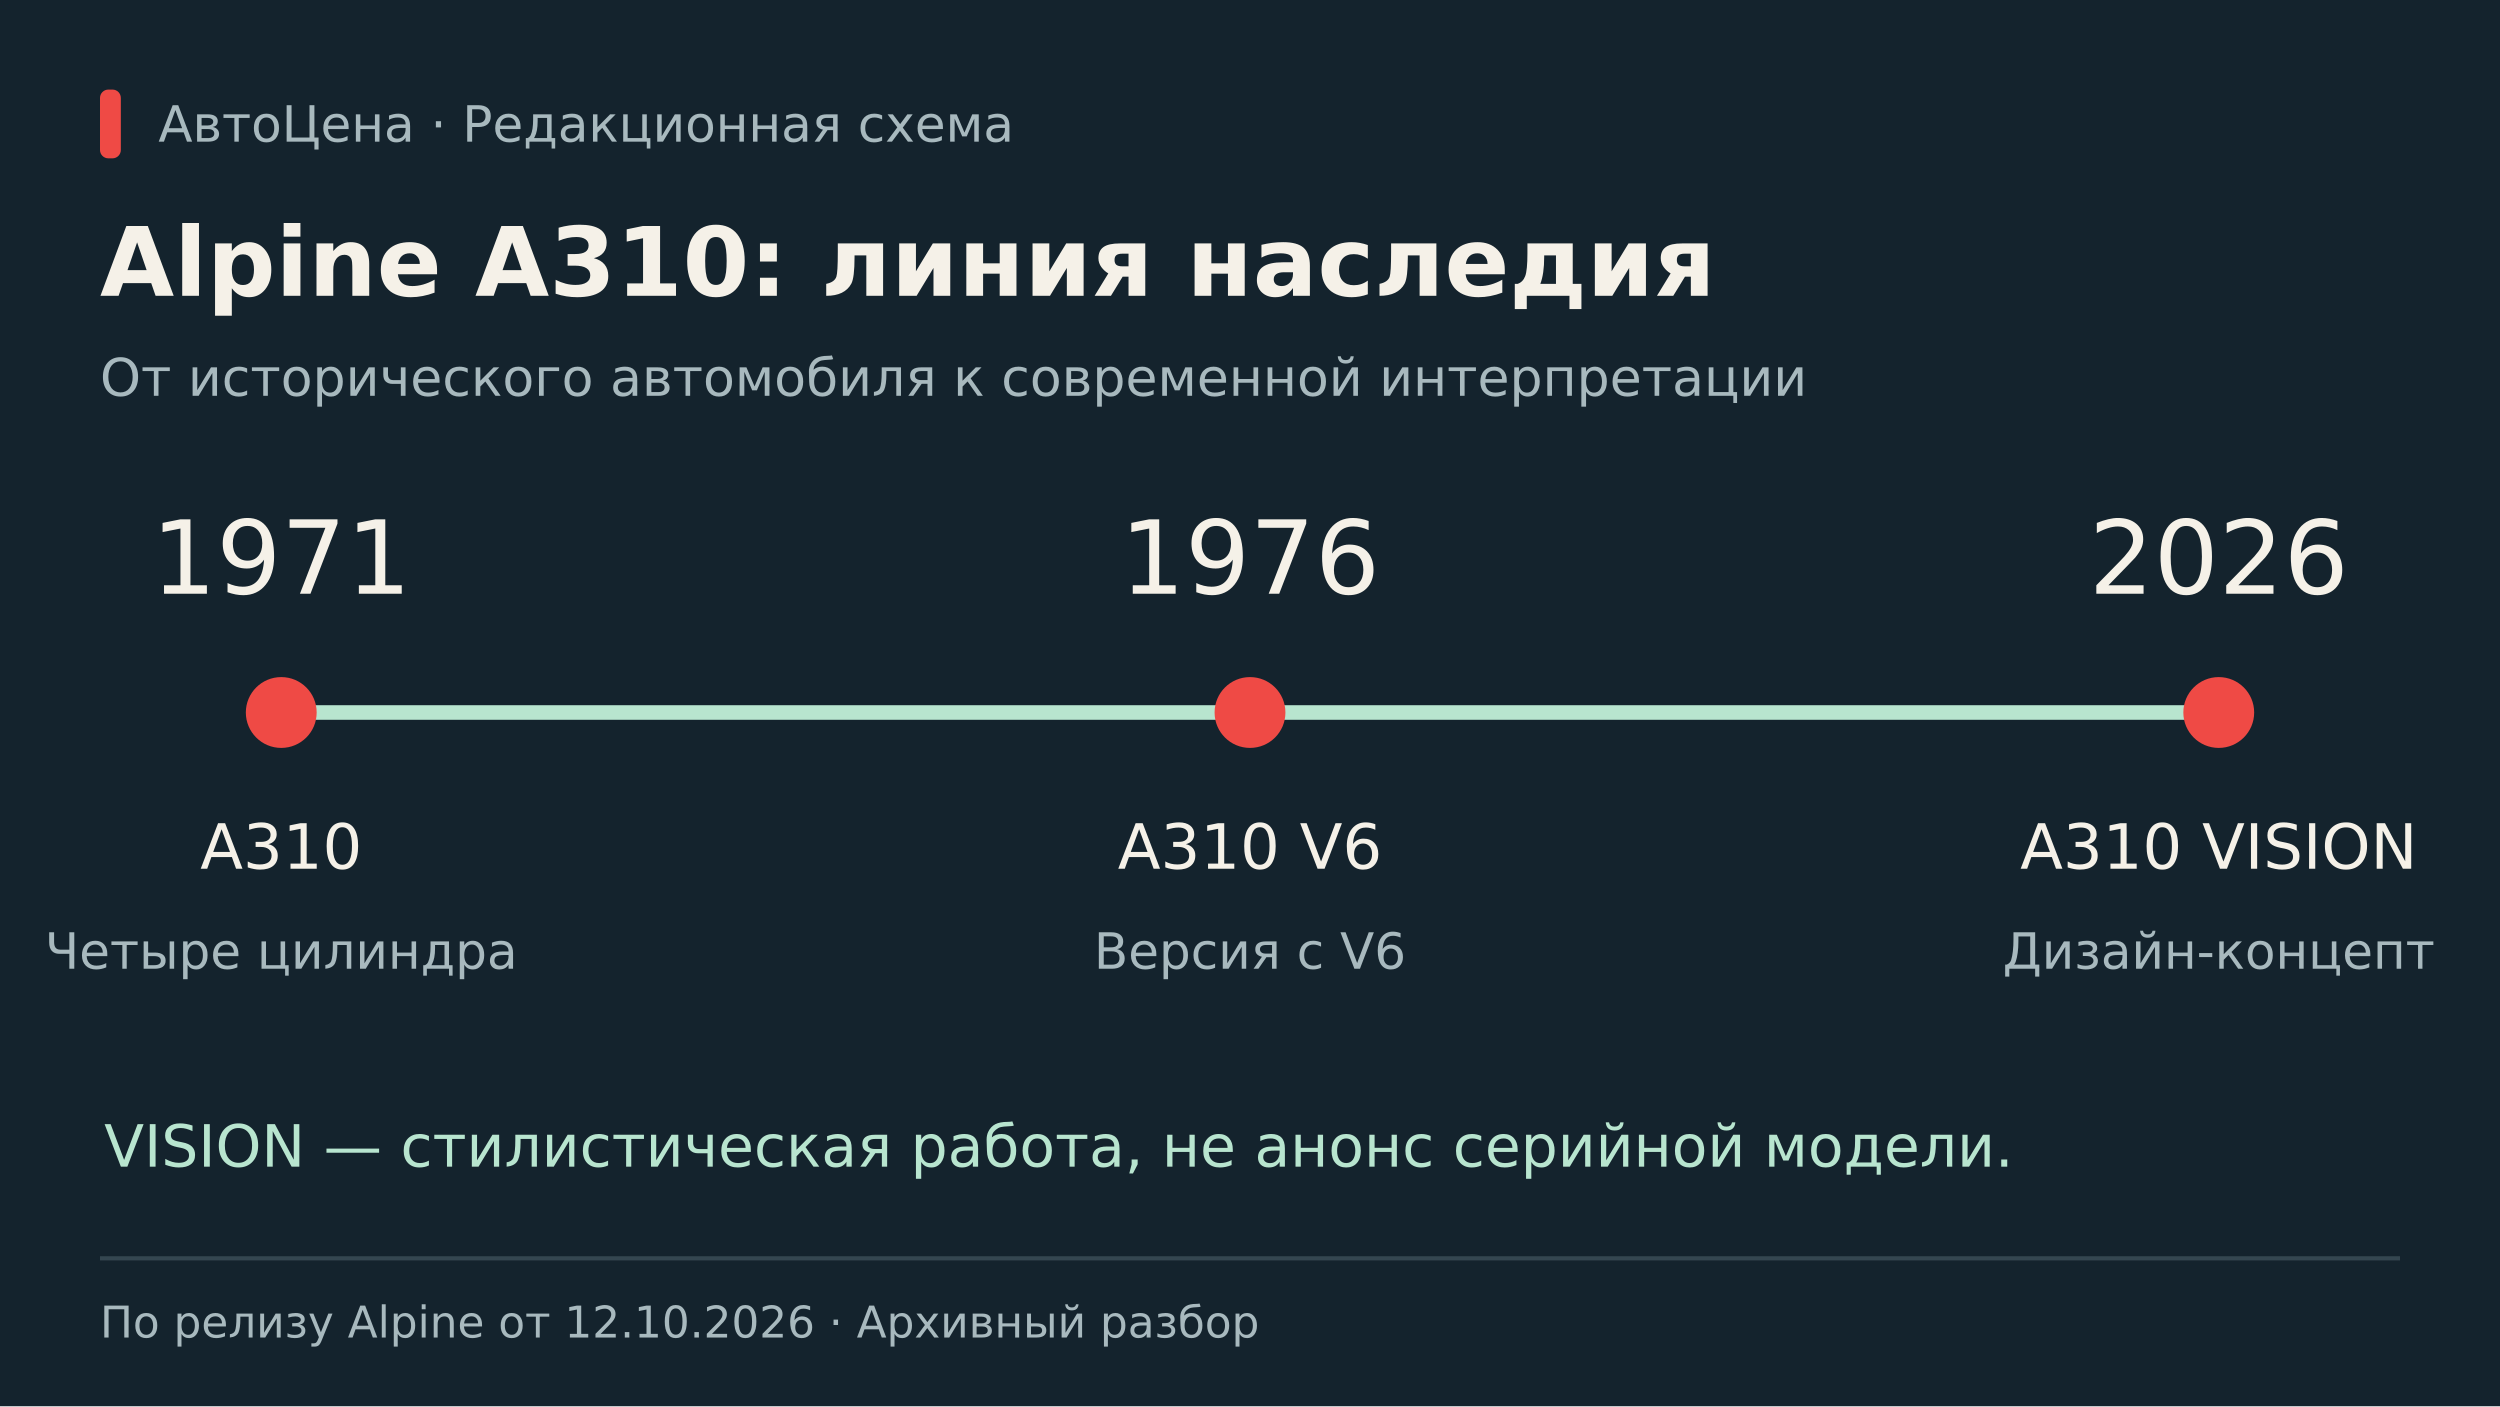
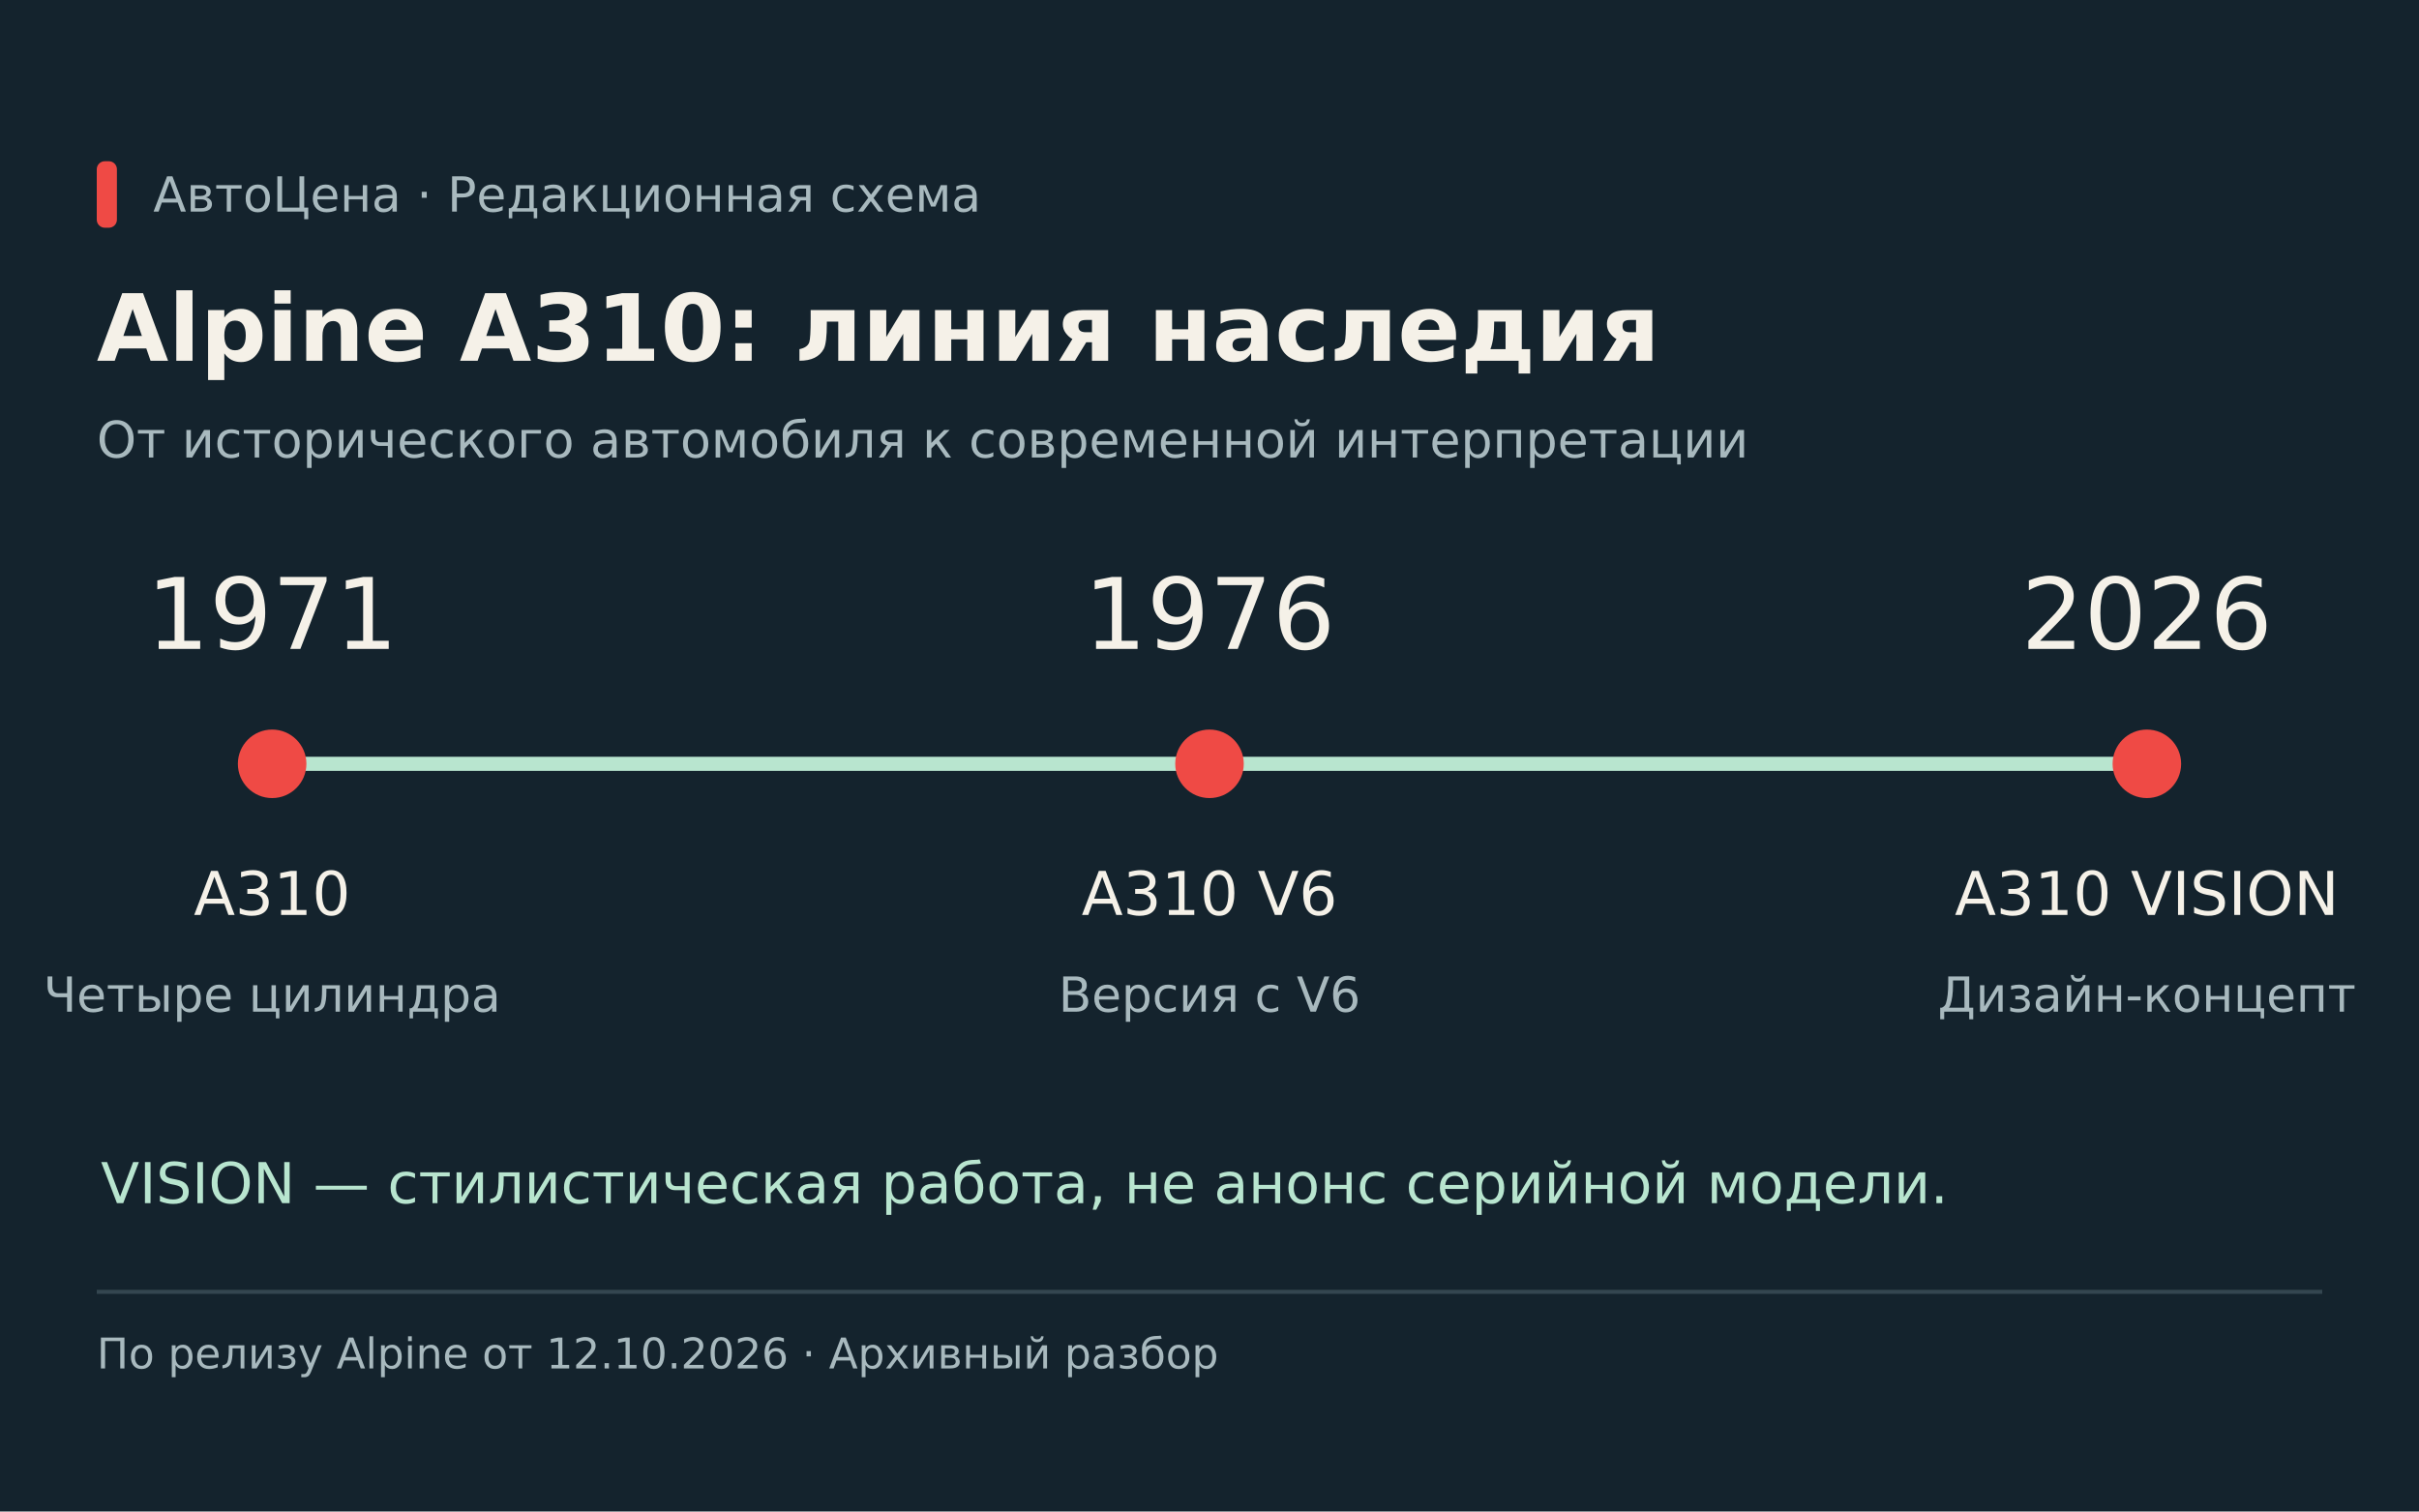
- <svg xmlns="http://www.w3.org/2000/svg" width="1200" height="675" viewBox="0 0 1200 675" role="img">
-   <rect width="1200" height="675" fill="#14232d" />
-   <g font-family="DejaVu Sans, sans-serif">
+ <svg xmlns="http://www.w3.org/2000/svg" width="1200" height="750" viewBox="0 0 1200 750" role="img">
+   <rect width="1200" height="750" fill="#14232d" />
+   <g transform="translate(0,37)" font-family="DejaVu Sans, sans-serif">
    <rect x="48" y="43" width="10" height="33" rx="4" fill="#ef4a45" />
    <text x="76" y="68" font-size="24" fill="#a8b9be" font-weight="400">АвтоЦена · Редакционная схема</text>
    <text x="48" y="142" font-size="46" fill="#f5f1e8" font-weight="700">Alpine A310: линия наследия</text>
    <text x="48" y="190" font-size="25" fill="#a8b9be" font-weight="400">От исторического автомобиля к современной интерпретации</text>
    <path d="M135 342 L1065 342" fill="none" stroke="#b8e5cf" stroke-width="7" />
    <circle cx="135" cy="342" r="17" fill="#ef4a45" />
    <text x="135" y="285" text-anchor="middle" font-size="49" fill="#f5f1e8">1971</text>
    <text x="135" y="417" text-anchor="middle" font-size="30" fill="#f5f1e8">A310</text>
    <text x="135" y="465" text-anchor="middle" font-size="24" fill="#a8b9be">Четыре цилиндра</text>
    <circle cx="600" cy="342" r="17" fill="#ef4a45" />
    <text x="600" y="285" text-anchor="middle" font-size="49" fill="#f5f1e8">1976</text>
    <text x="600" y="417" text-anchor="middle" font-size="30" fill="#f5f1e8">A310 V6</text>
    <text x="600" y="465" text-anchor="middle" font-size="24" fill="#a8b9be">Версия с V6</text>
    <circle cx="1065" cy="342" r="17" fill="#ef4a45" />
    <text x="1065" y="285" text-anchor="middle" font-size="49" fill="#f5f1e8">2026</text>
    <text x="1065" y="417" text-anchor="middle" font-size="30" fill="#f5f1e8">A310 VISION</text>
    <text x="1065" y="465" text-anchor="middle" font-size="24" fill="#a8b9be">Дизайн-концепт</text>
    <text x="50" y="560" font-size="28" fill="#b8e5cf" font-weight="400">VISION — стилистическая работа, не анонс серийной модели.</text>
    <path d="M48 604 L1152 604" fill="none" stroke="#344650" stroke-width="2" />
    <text x="48" y="642" font-size="21" fill="#a8b9be" font-weight="400">По релизу Alpine от 12.10.2026 · Архивный разбор</text>
  </g>
</svg>
